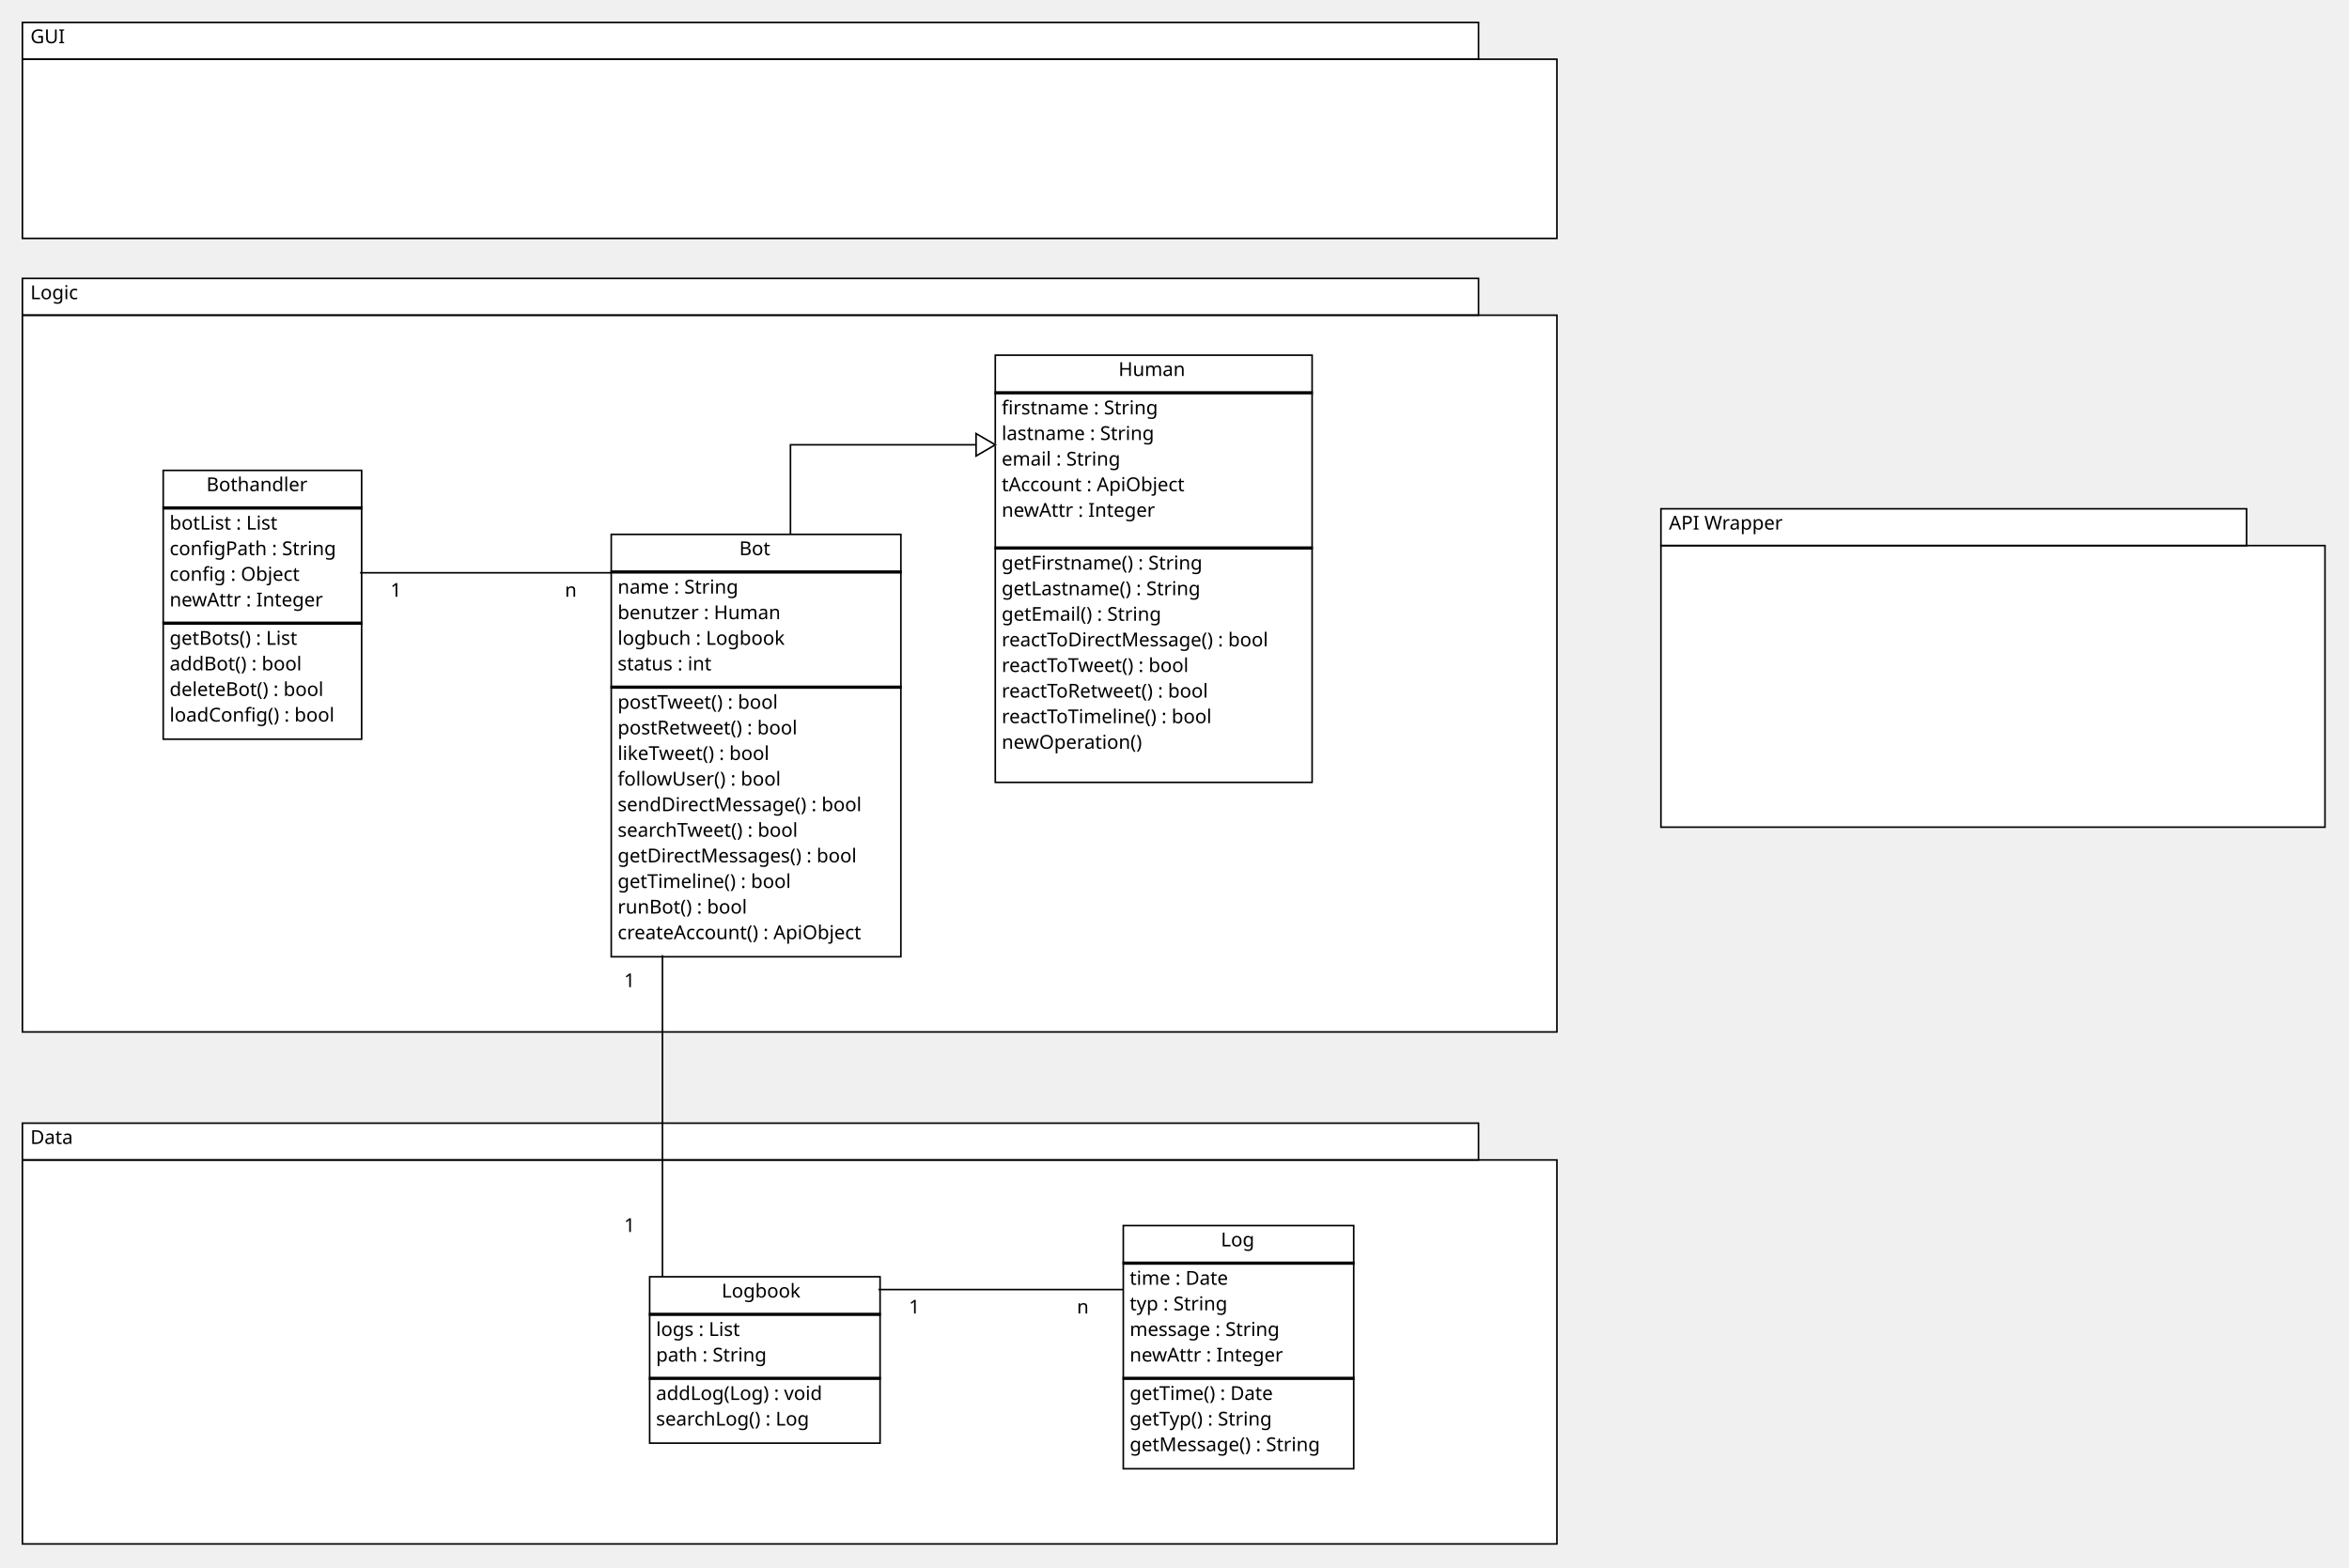
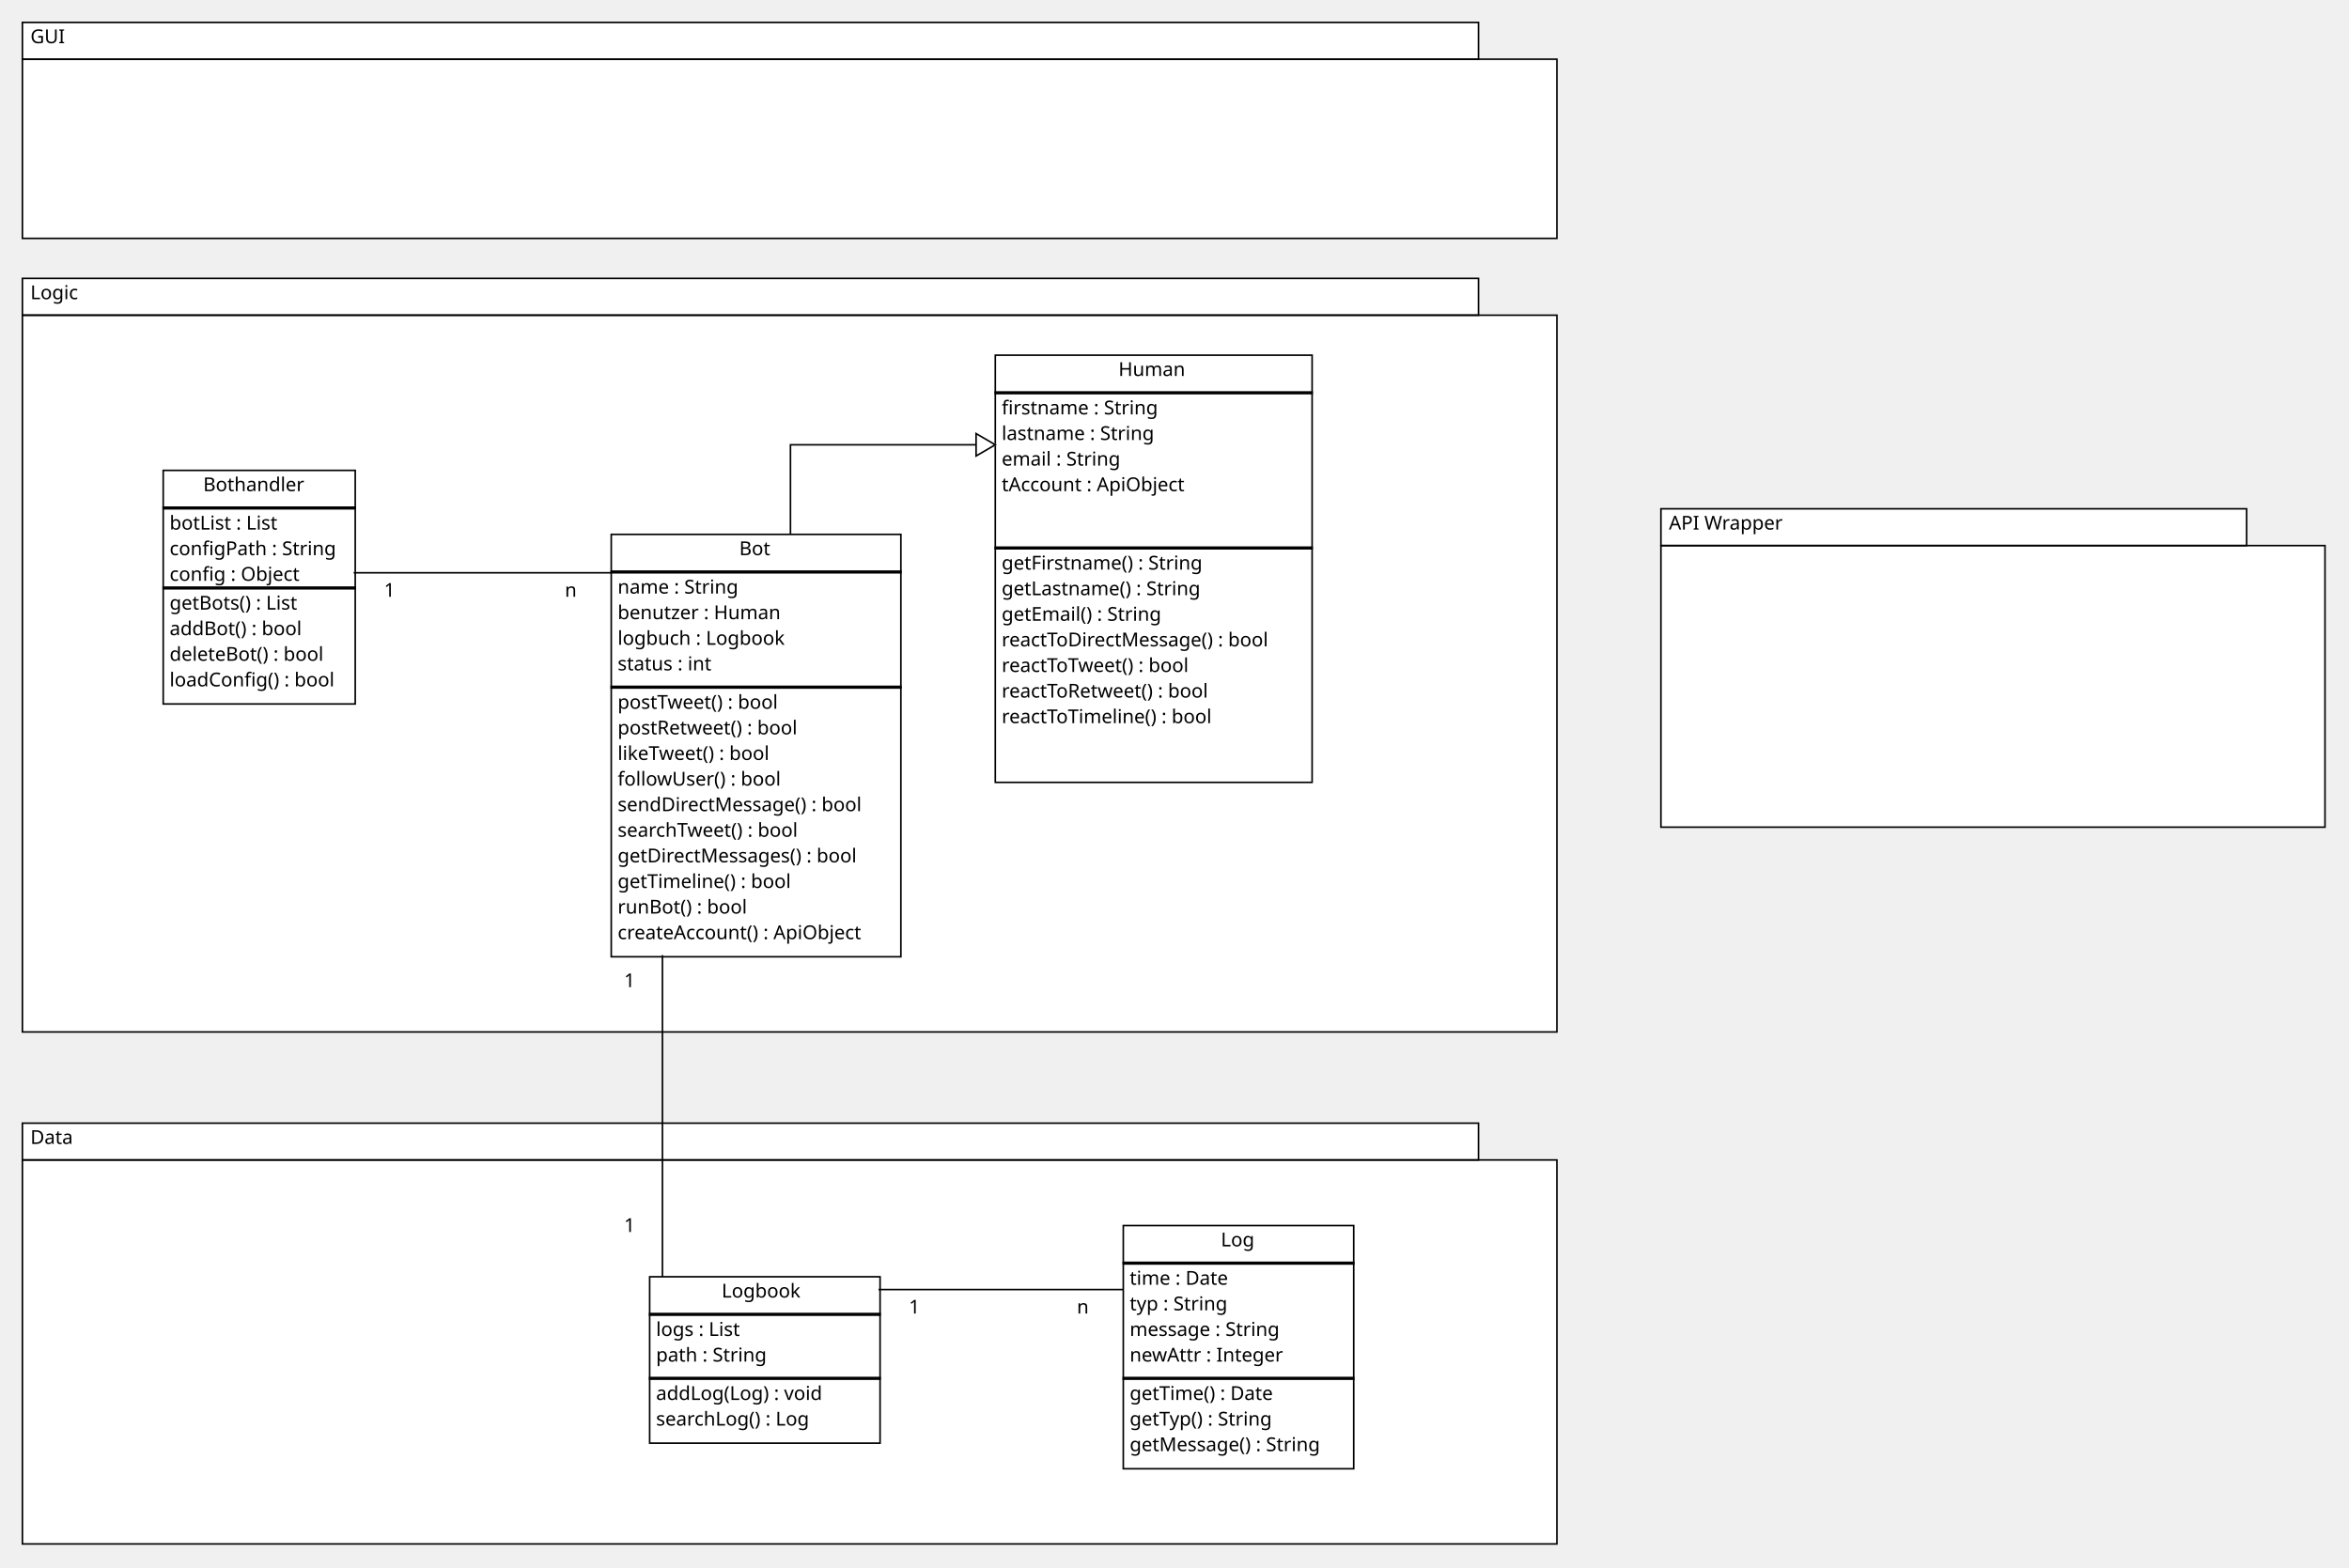
<svg xmlns="http://www.w3.org/2000/svg" height="980" version="1.1" width="1468">
  <polygon fill="#ffffff" points="14,174 924,174 924,197 973,197 973,645 14,645 14,174" stroke="#ffffff" stroke-width="1" />
  <rect fill="none" height="23" stroke="#000000" stroke-width="1" width="910" x="14" y="174" />
  <text font-family="Dialog" font-size="12" x="19" y="187">
Logic</text>
  <rect fill="none" height="448" stroke="#000000" stroke-width="1" width="959" x="14" y="197" />
  <polygon fill="#ffffff" points="14,702 924,702 924,725 973,725 973,965 14,965 14,702" stroke="#ffffff" stroke-width="1" />
  <rect fill="none" height="23" stroke="#000000" stroke-width="1" width="910" x="14" y="702" />
  <text font-family="Dialog" font-size="12" x="19" y="715">
Data</text>
  <rect fill="none" height="240" stroke="#000000" stroke-width="1" width="959" x="14" y="725" />
  <rect fill="#ffffff" height="264" stroke="#ffffff" stroke-width="1" width="181" x="382" y="334" />
  <rect fill="none" height="264" stroke="#000000" stroke-width="1" width="181" x="382" y="334" />
  <text font-family="Dialog" font-size="12" x="462" y="347">
Bot</text>
  <rect fill="#000000" height="1" stroke="#000000" stroke-width="1" width="181" x="382" y="357" />
  <text font-family="Dialog" font-size="12" x="386" y="371">
name : String</text>
  <text font-family="Dialog" font-size="12" x="386" y="387">
benutzer : Human</text>
  <text font-family="Dialog" font-size="12" x="386" y="403">
logbuch : Logbook</text>
  <text font-family="Dialog" font-size="12" x="386" y="419">
status : int</text>
  <rect fill="#000000" height="1" stroke="#000000" stroke-width="1" width="181" x="382" y="429" />
  <text font-family="Dialog" font-size="12" x="386" y="443">
postTweet() : bool</text>
  <text font-family="Dialog" font-size="12" x="386" y="459">
postRetweet() : bool</text>
  <text font-family="Dialog" font-size="12" x="386" y="475">
likeTweet() : bool</text>
  <text font-family="Dialog" font-size="12" x="386" y="491">
followUser() : bool</text>
  <text font-family="Dialog" font-size="12" x="386" y="507">
sendDirectMessage() : bool</text>
  <text font-family="Dialog" font-size="12" x="386" y="523">
searchTweet() : bool</text>
  <text font-family="Dialog" font-size="12" x="386" y="539">
getDirectMessages() : bool</text>
  <text font-family="Dialog" font-size="12" x="386" y="555">
getTimeline() : bool</text>
  <text font-family="Dialog" font-size="12" x="386" y="571">
runBot() : bool</text>
  <text font-family="Dialog" font-size="12" x="386" y="587">
createAccount() : ApiObject</text>
-   <rect fill="#ffffff" height="168" stroke="#ffffff" stroke-width="1" width="124" x="102" y="294" />
-   <rect fill="none" height="168" stroke="#000000" stroke-width="1" width="124" x="102" y="294" />
-   <text font-family="Dialog" font-size="12" x="129" y="307">
+   <rect fill="#ffffff" height="146" stroke="#ffffff" stroke-width="1" width="120" x="102" y="294" />
+   <rect fill="none" height="146" stroke="#000000" stroke-width="1" width="120" x="102" y="294" />
+   <text font-family="Dialog" font-size="12" x="127" y="307">
Bothandler</text>
-   <rect fill="#000000" height="1" stroke="#000000" stroke-width="1" width="124" x="102" y="317" />
+   <rect fill="#000000" height="1" stroke="#000000" stroke-width="1" width="120" x="102" y="317" />
  <text font-family="Dialog" font-size="12" x="106" y="331">
botList : List</text>
  <text font-family="Dialog" font-size="12" x="106" y="347">
configPath : String</text>
  <text font-family="Dialog" font-size="12" x="106" y="363">
config : Object</text>
-   <text font-family="Dialog" font-size="12" x="106" y="379">
- newAttr : Integer</text>
-   <rect fill="#000000" height="1" stroke="#000000" stroke-width="1" width="124" x="102" y="389" />
-   <text font-family="Dialog" font-size="12" x="106" y="403">
+   <rect fill="#000000" height="1" stroke="#000000" stroke-width="1" width="120" x="102" y="367" />
+   <text font-family="Dialog" font-size="12" x="106" y="381">
getBots() : List</text>
-   <text font-family="Dialog" font-size="12" x="106" y="419">
+   <text font-family="Dialog" font-size="12" x="106" y="397">
addBot() : bool</text>
-   <text font-family="Dialog" font-size="12" x="106" y="435">
+   <text font-family="Dialog" font-size="12" x="106" y="413">
deleteBot() : bool</text>
-   <text font-family="Dialog" font-size="12" x="106" y="451">
+   <text font-family="Dialog" font-size="12" x="106" y="429">
loadConfig() : bool</text>
  <rect fill="#ffffff" height="152" stroke="#ffffff" stroke-width="1" width="144" x="702" y="766" />
  <rect fill="none" height="152" stroke="#000000" stroke-width="1" width="144" x="702" y="766" />
  <text font-family="Dialog" font-size="12" x="763" y="779">
Log</text>
  <rect fill="#000000" height="1" stroke="#000000" stroke-width="1" width="144" x="702" y="789" />
  <text font-family="Dialog" font-size="12" x="706" y="803">
time : Date</text>
  <text font-family="Dialog" font-size="12" x="706" y="819">
typ : String</text>
  <text font-family="Dialog" font-size="12" x="706" y="835">
message : String</text>
  <text font-family="Dialog" font-size="12" x="706" y="851">
newAttr : Integer</text>
  <rect fill="#000000" height="1" stroke="#000000" stroke-width="1" width="144" x="702" y="861" />
  <text font-family="Dialog" font-size="12" x="706" y="875">
getTime() : Date</text>
  <text font-family="Dialog" font-size="12" x="706" y="891">
getTyp() : String</text>
  <text font-family="Dialog" font-size="12" x="706" y="907">
getMessage() : String</text>
  <rect fill="#ffffff" height="267" stroke="#ffffff" stroke-width="1" width="198" x="622" y="222" />
  <rect fill="none" height="267" stroke="#000000" stroke-width="1" width="198" x="622" y="222" />
  <text font-family="Dialog" font-size="12" x="699" y="235">
Human</text>
  <rect fill="#000000" height="1" stroke="#000000" stroke-width="1" width="198" x="622" y="245" />
  <text font-family="Dialog" font-size="12" x="626" y="259">
firstname : String</text>
  <text font-family="Dialog" font-size="12" x="626" y="275">
lastname : String</text>
  <text font-family="Dialog" font-size="12" x="626" y="291">
email : String</text>
  <text font-family="Dialog" font-size="12" x="626" y="307">
tAccount : ApiObject</text>
-   <text font-family="Dialog" font-size="12" x="626" y="323">
- newAttr : Integer</text>
  <rect fill="#000000" height="1" stroke="#000000" stroke-width="1" width="198" x="622" y="342" />
  <text font-family="Dialog" font-size="12" x="626" y="356">
getFirstname() : String</text>
  <text font-family="Dialog" font-size="12" x="626" y="372">
getLastname() : String</text>
  <text font-family="Dialog" font-size="12" x="626" y="388">
getEmail() : String</text>
  <text font-family="Dialog" font-size="12" x="626" y="404">
reactToDirectMessage() : bool</text>
  <text font-family="Dialog" font-size="12" x="626" y="420">
reactToTweet() : bool</text>
  <text font-family="Dialog" font-size="12" x="626" y="436">
reactToRetweet() : bool</text>
  <text font-family="Dialog" font-size="12" x="626" y="452">
reactToTimeline() : bool</text>
-   <text font-family="Dialog" font-size="12" x="626" y="468">
- newOperation()</text>
  <rect fill="#ffffff" height="104" stroke="#ffffff" stroke-width="1" width="144" x="406" y="798" />
  <rect fill="none" height="104" stroke="#000000" stroke-width="1" width="144" x="406" y="798" />
  <text font-family="Dialog" font-size="12" x="451" y="811">
Logbook</text>
  <rect fill="#000000" height="1" stroke="#000000" stroke-width="1" width="144" x="406" y="821" />
  <text font-family="Dialog" font-size="12" x="410" y="835">
logs : List</text>
  <text font-family="Dialog" font-size="12" x="410" y="851">
path : String</text>
  <rect fill="#000000" height="1" stroke="#000000" stroke-width="1" width="144" x="406" y="861" />
  <text font-family="Dialog" font-size="12" x="410" y="875">
addLog(Log) : void</text>
  <text font-family="Dialog" font-size="12" x="410" y="891">
searchLog() : Log</text>
  <polyline fill="none" points="549,806 702,806" stroke="#000000" stroke-width="1" />
  <text font-family="Dialog" font-size="12" x="568" y="821">
1</text>
  <text font-family="Dialog" font-size="12" x="673" y="821">
n</text>
-   <polyline fill="none" points="225,358 382,358" stroke="#000000" stroke-width="1" />
-   <text font-family="Dialog" font-size="12" x="244" y="373">
+   <polyline fill="none" points="221,358 382,358" stroke="#000000" stroke-width="1" />
+   <text font-family="Dialog" font-size="12" x="240" y="373">
1</text>
  <text font-family="Dialog" font-size="12" x="353" y="373">
n</text>
  <polyline fill="none" points="414,597 414,798" stroke="#000000" stroke-width="1" />
  <text font-family="Dialog" font-size="12" x="390" y="617">
1</text>
  <text font-family="Dialog" font-size="12" x="390" y="770">
1</text>
  <polyline fill="none" points="494,334 494,278 622,278" stroke="#000000" stroke-width="1" />
  <polygon fill="#ffffff" points="622,278 610,285 610,271" stroke="#ffffff" stroke-width="1" />
  <polygon fill="none" points="622,278 610,285 610,271" stroke="#000000" stroke-width="1" />
  <polygon fill="#ffffff" points="14,14 924,14 924,37 973,37 973,149 14,149 14,14" stroke="#ffffff" stroke-width="1" />
  <rect fill="none" height="23" stroke="#000000" stroke-width="1" width="910" x="14" y="14" />
  <text font-family="Dialog" font-size="12" x="19" y="27">
GUI</text>
  <rect fill="none" height="112" stroke="#000000" stroke-width="1" width="959" x="14" y="37" />
  <polygon fill="#ffffff" points="1038,318 1404,318 1404,341 1453,341 1453,517 1038,517 1038,318" stroke="#ffffff" stroke-width="1" />
  <rect fill="none" height="23" stroke="#000000" stroke-width="1" width="366" x="1038" y="318" />
  <text font-family="Dialog" font-size="12" x="1043" y="331">
API Wrapper</text>
  <rect fill="none" height="176" stroke="#000000" stroke-width="1" width="415" x="1038" y="341" />
</svg>
